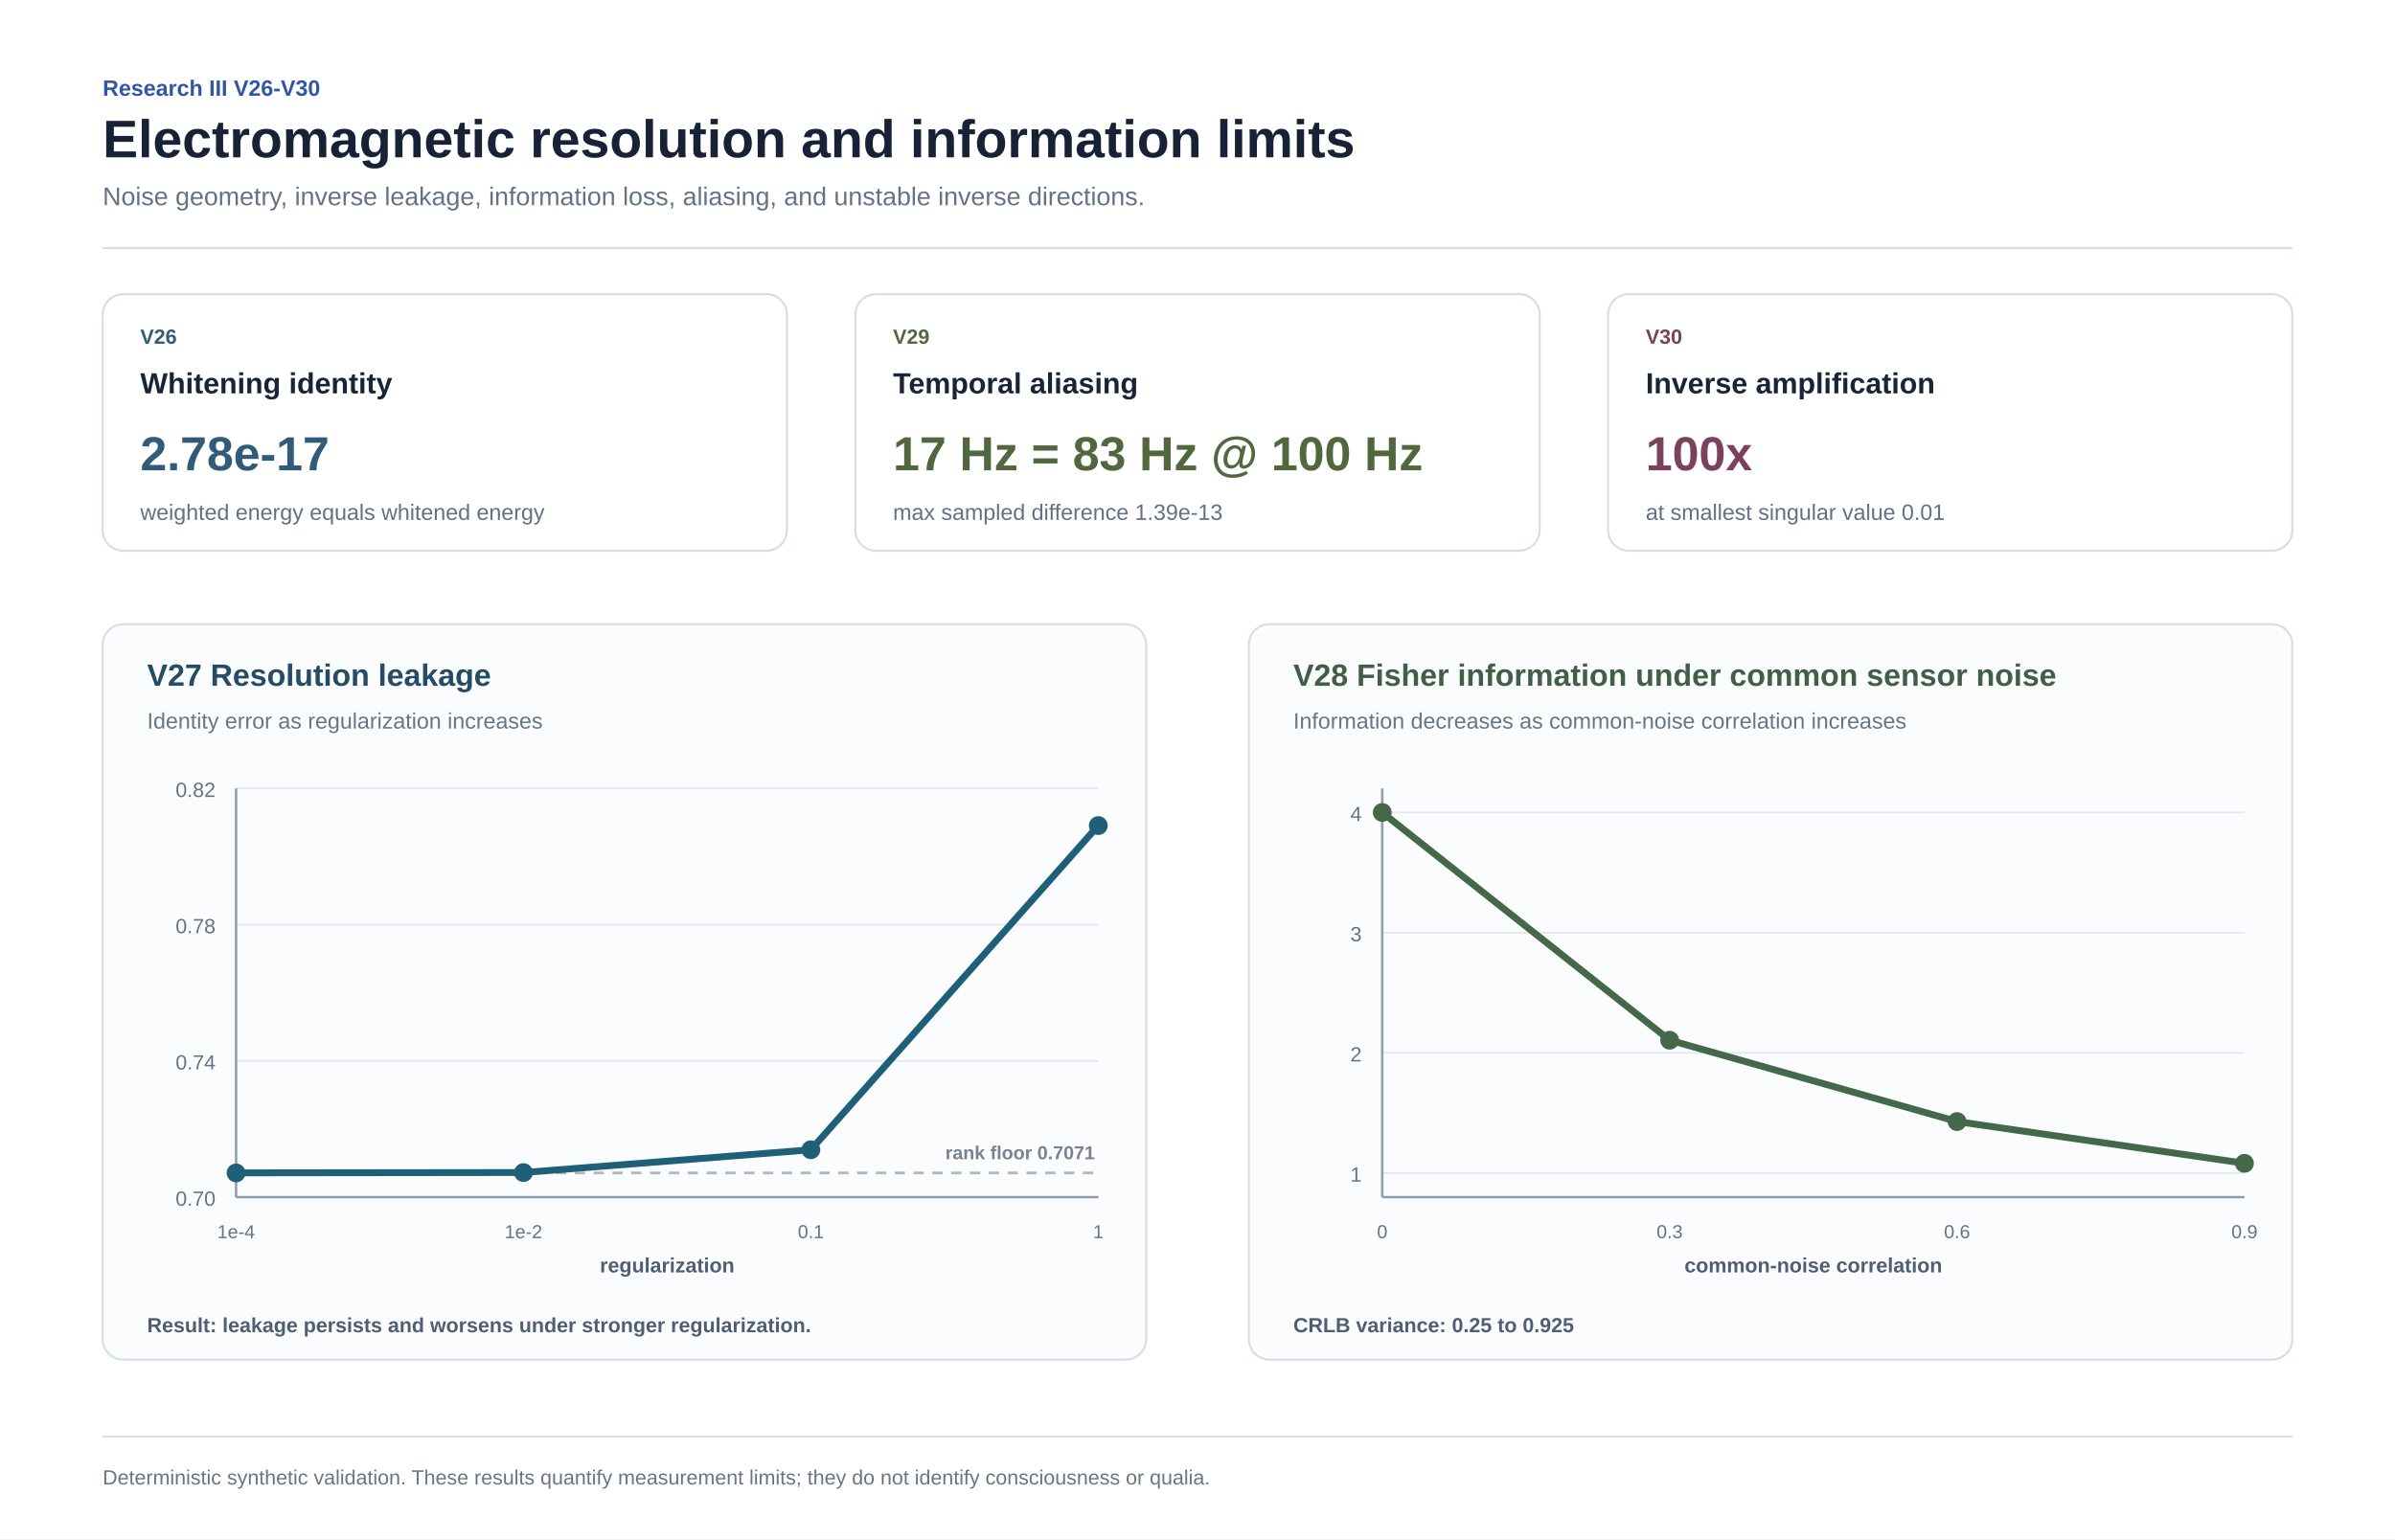
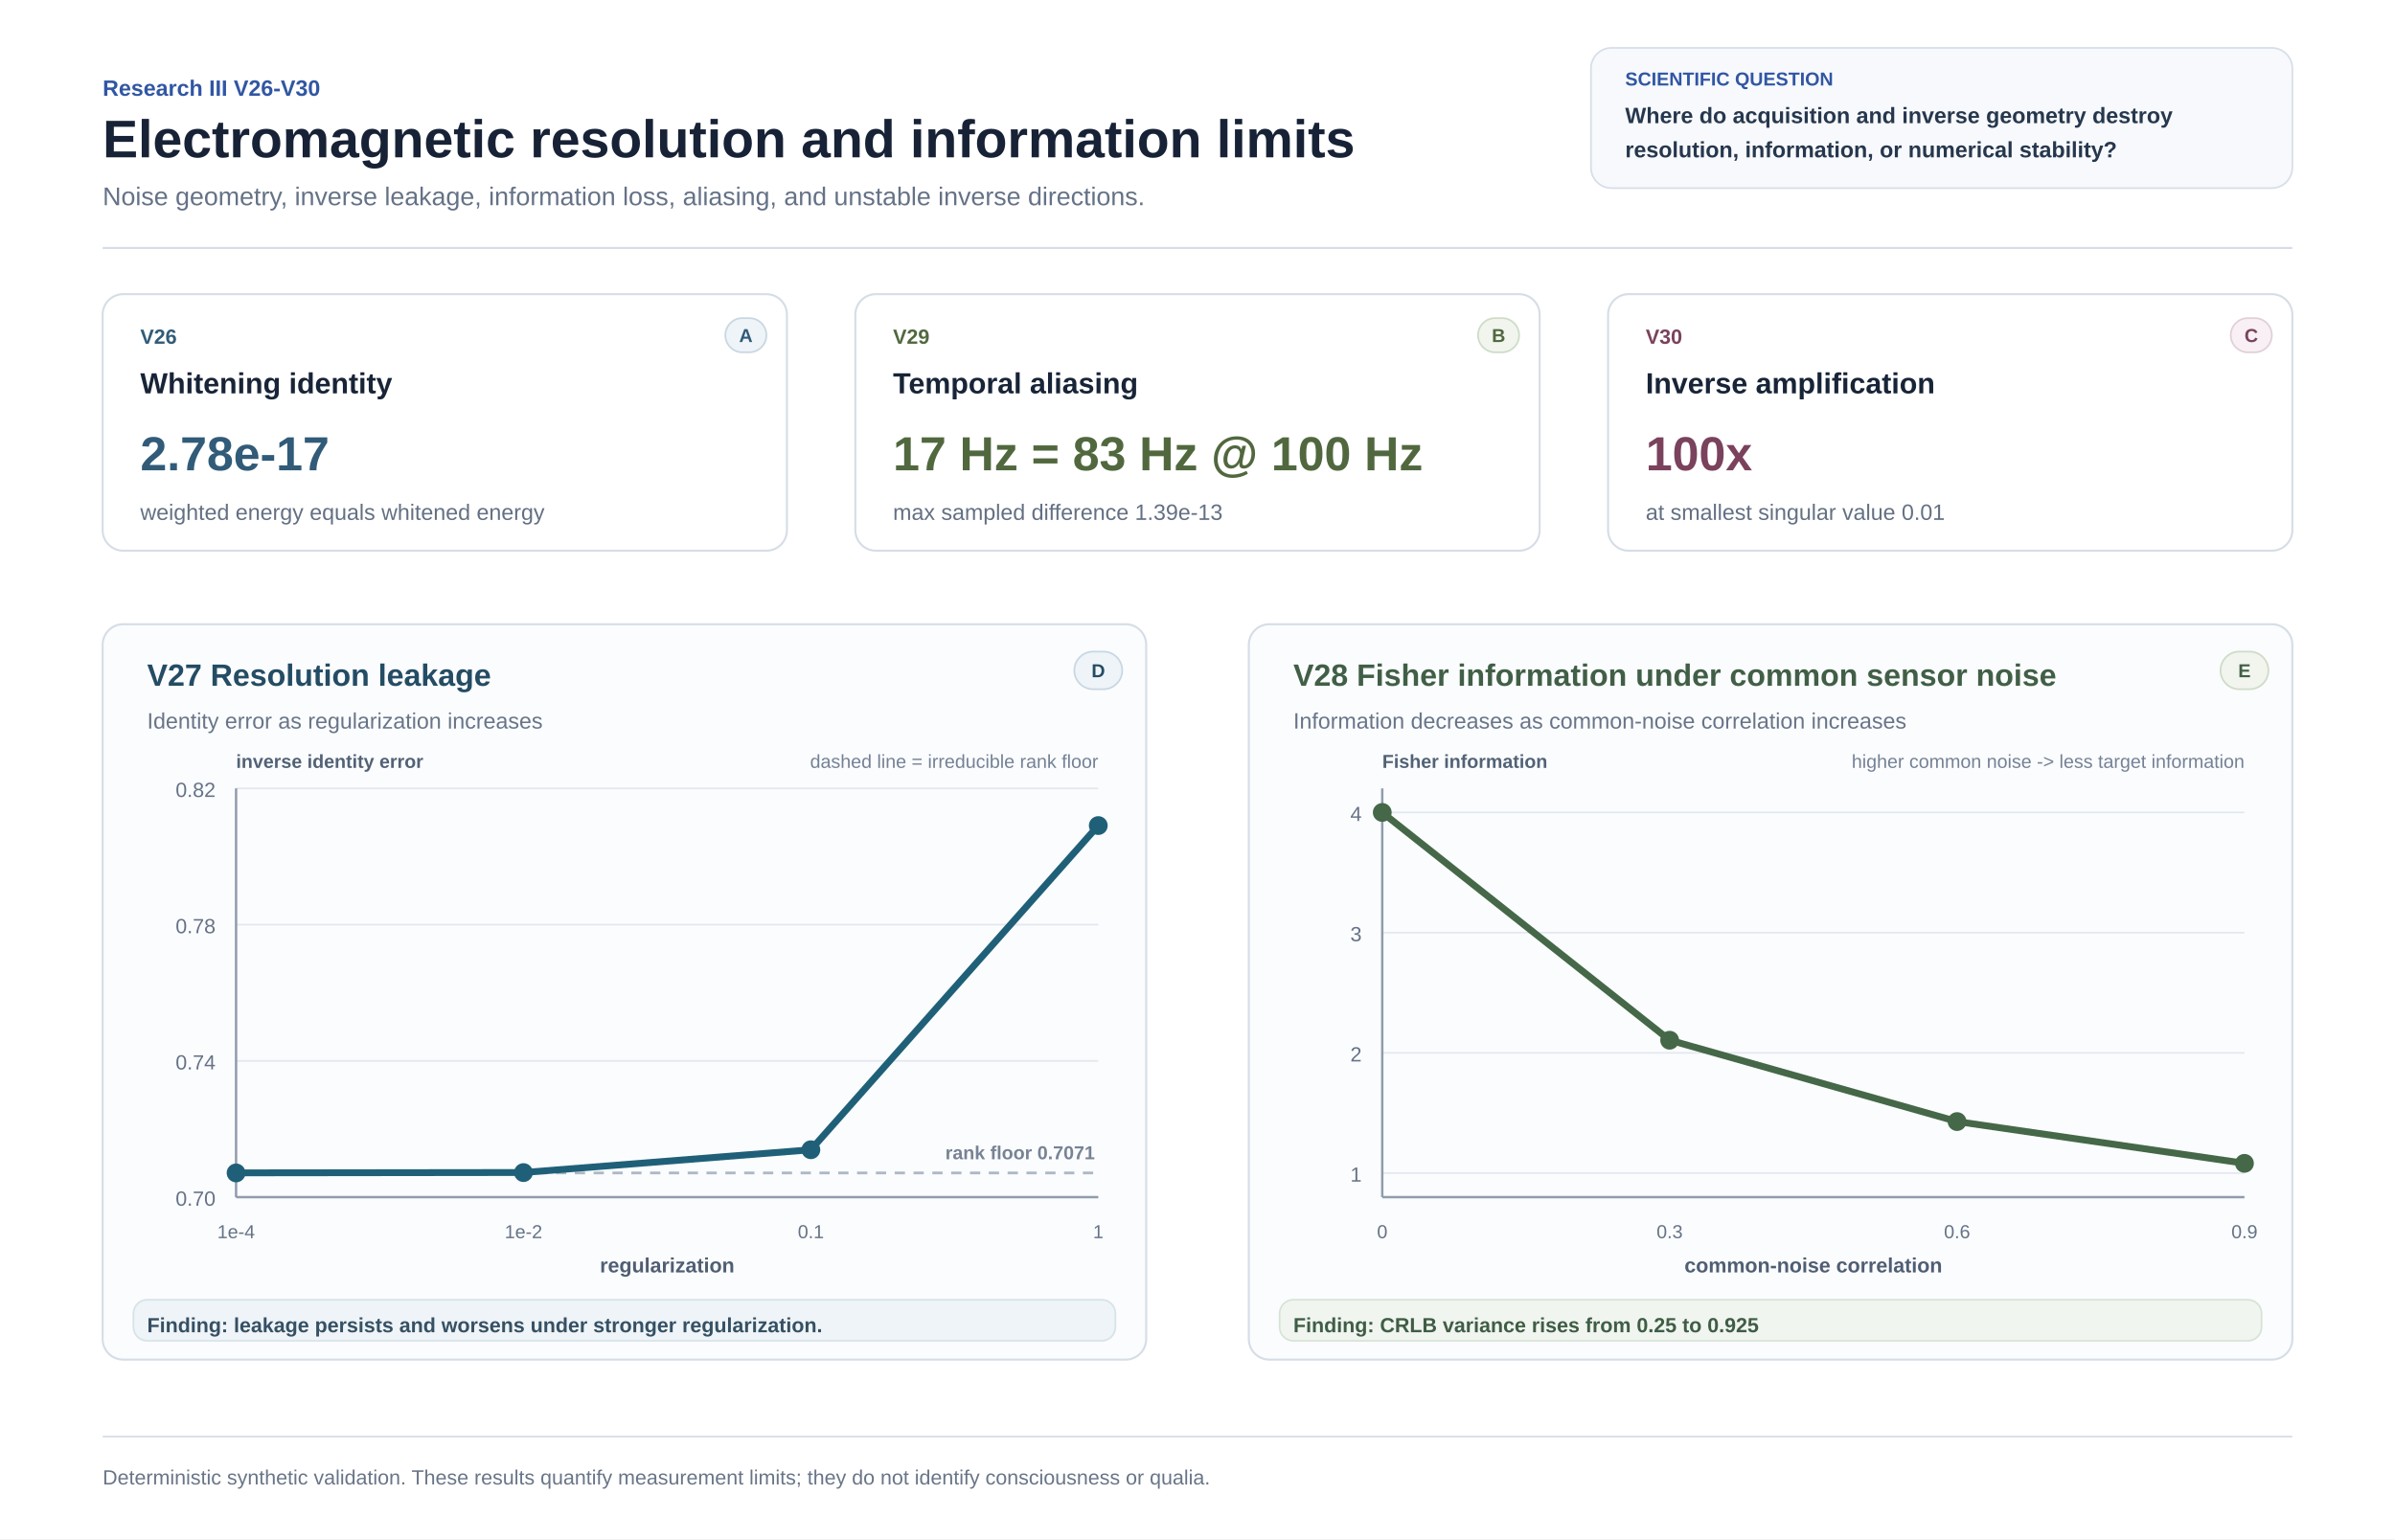
<svg xmlns="http://www.w3.org/2000/svg" width="1400" height="900" viewBox="0 0 1400 900">
  <rect x="0" y="0" width="1400" height="900" rx="0" fill="#ffffff" stroke="none" stroke-width="0" />
  <text x="60" y="56" text-anchor="start" font-family="Arial, Helvetica, sans-serif" font-size="13" font-weight="700" fill="#3156a3">Research III V26-V30</text>
  <text x="60" y="92" text-anchor="start" font-family="Arial, Helvetica, sans-serif" font-size="31" font-weight="700" fill="#172236">Electromagnetic resolution and information limits</text>
  <text x="60" y="120" text-anchor="start" font-family="Arial, Helvetica, sans-serif" font-size="15" font-weight="400" fill="#657286">Noise geometry, inverse leakage, information loss, aliasing, and unstable inverse directions.</text>
+   <rect x="930" y="28" width="410" height="82" rx="12" fill="#f7f9fc" stroke="#d7dee8" stroke-width="1" />
+   <text x="950" y="50" text-anchor="start" font-family="Arial, Helvetica, sans-serif" font-size="11" font-weight="700" fill="#3156a3">SCIENTIFIC QUESTION</text>
+   <text x="950" y="72" text-anchor="start" font-family="Arial, Helvetica, sans-serif" font-size="13" font-weight="700" fill="#26374d">Where do acquisition and inverse geometry destroy</text>
+   <text x="950" y="92" text-anchor="start" font-family="Arial, Helvetica, sans-serif" font-size="13" font-weight="700" fill="#26374d">resolution, information, or numerical stability?</text>
  <line x1="60" y1="145" x2="1340" y2="145" stroke="#d6dde7" stroke-width="1.2" />
  <rect x="60" y="172" width="400" height="150" rx="12" fill="#ffffff" stroke="#d6dde7" stroke-width="1.2" />
  <text x="82" y="201" text-anchor="start" font-family="Arial, Helvetica, sans-serif" font-size="12" font-weight="700" fill="#315b78">V26</text>
  <text x="82" y="230" text-anchor="start" font-family="Arial, Helvetica, sans-serif" font-size="17" font-weight="700" fill="#182437">Whitening identity</text>
  <text x="82" y="275" text-anchor="start" font-family="Arial, Helvetica, sans-serif" font-size="28" font-weight="700" fill="#315b78">2.78e-17</text>
  <text x="82" y="304" text-anchor="start" font-family="Arial, Helvetica, sans-serif" font-size="13" font-weight="400" fill="#637083">weighted energy equals whitened energy</text>
  <rect x="500" y="172" width="400" height="150" rx="12" fill="#ffffff" stroke="#d6dde7" stroke-width="1.2" />
  <text x="522" y="201" text-anchor="start" font-family="Arial, Helvetica, sans-serif" font-size="12" font-weight="700" fill="#51683f">V29</text>
  <text x="522" y="230" text-anchor="start" font-family="Arial, Helvetica, sans-serif" font-size="17" font-weight="700" fill="#182437">Temporal aliasing</text>
  <text x="522" y="275" text-anchor="start" font-family="Arial, Helvetica, sans-serif" font-size="28" font-weight="700" fill="#51683f">17 Hz = 83 Hz @ 100 Hz</text>
  <text x="522" y="304" text-anchor="start" font-family="Arial, Helvetica, sans-serif" font-size="13" font-weight="400" fill="#637083">max sampled difference 1.39e-13</text>
  <rect x="940" y="172" width="400" height="150" rx="12" fill="#ffffff" stroke="#d6dde7" stroke-width="1.2" />
  <text x="962" y="201" text-anchor="start" font-family="Arial, Helvetica, sans-serif" font-size="12" font-weight="700" fill="#7a425c">V30</text>
  <text x="962" y="230" text-anchor="start" font-family="Arial, Helvetica, sans-serif" font-size="17" font-weight="700" fill="#182437">Inverse amplification</text>
  <text x="962" y="275" text-anchor="start" font-family="Arial, Helvetica, sans-serif" font-size="28" font-weight="700" fill="#7a425c">100x</text>
  <text x="962" y="304" text-anchor="start" font-family="Arial, Helvetica, sans-serif" font-size="13" font-weight="400" fill="#637083">at smallest singular value 0.01</text>
+   <rect x="424" y="186" width="24" height="20" rx="10" fill="#eef4f8" stroke="#c8d7e2" />
+   <text x="436" y="200" text-anchor="middle" font-family="Arial, Helvetica, sans-serif" font-size="11" font-weight="700" fill="#315b78">A</text>
+   <rect x="864" y="186" width="24" height="20" rx="10" fill="#f1f5ee" stroke="#cfdbc7" />
+   <text x="876" y="200" text-anchor="middle" font-family="Arial, Helvetica, sans-serif" font-size="11" font-weight="700" fill="#51683f">B</text>
+   <rect x="1304" y="186" width="24" height="20" rx="10" fill="#f8f0f4" stroke="#e1cfd8" />
+   <text x="1316" y="200" text-anchor="middle" font-family="Arial, Helvetica, sans-serif" font-size="11" font-weight="700" fill="#7a425c">C</text>
  <rect x="60" y="365" width="610" height="430" rx="12" fill="#fbfcfe" stroke="#d6dde7" stroke-width="1.2" />
  <text x="86" y="401" text-anchor="start" font-family="Arial, Helvetica, sans-serif" font-size="18" font-weight="700" fill="#244c64">V27  Resolution leakage</text>
  <text x="86" y="426" text-anchor="start" font-family="Arial, Helvetica, sans-serif" font-size="13" font-weight="400" fill="#687588">Identity error as regularization increases</text>
+   <rect x="628" y="381" width="28" height="22" rx="11" fill="#eef4f8" stroke="#c8d7e2" />
+   <text x="642" y="396" text-anchor="middle" font-family="Arial, Helvetica, sans-serif" font-size="11" font-weight="700" fill="#244c64">D</text>
+   <text x="138" y="449" text-anchor="start" font-family="Arial, Helvetica, sans-serif" font-size="11" font-weight="700" fill="#526276">inverse identity error</text>
+   <text x="642" y="449" text-anchor="end" font-family="Arial, Helvetica, sans-serif" font-size="11" font-weight="400" fill="#748195">dashed line = irreducible rank floor</text>
  <line x1="138" y1="700" x2="642" y2="700" stroke="#e3e8ef" stroke-width="1" />
  <text x="126" y="705" text-anchor="end" font-family="Arial, Helvetica, sans-serif" font-size="12" font-weight="400" fill="#657286">0.70</text>
  <line x1="138" y1="620.333" x2="642" y2="620.333" stroke="#e3e8ef" stroke-width="1" />
  <text x="126" y="625.333" text-anchor="end" font-family="Arial, Helvetica, sans-serif" font-size="12" font-weight="400" fill="#657286">0.74</text>
  <line x1="138" y1="540.667" x2="642" y2="540.667" stroke="#e3e8ef" stroke-width="1" />
  <text x="126" y="545.667" text-anchor="end" font-family="Arial, Helvetica, sans-serif" font-size="12" font-weight="400" fill="#657286">0.78</text>
  <line x1="138" y1="461" x2="642" y2="461" stroke="#e3e8ef" stroke-width="1" />
  <text x="126" y="466" text-anchor="end" font-family="Arial, Helvetica, sans-serif" font-size="12" font-weight="400" fill="#657286">0.82</text>
  <line x1="138" y1="461" x2="138" y2="700" stroke="#8f9cad" stroke-width="1.4" />
  <line x1="138" y1="700" x2="642" y2="700" stroke="#8f9cad" stroke-width="1.4" />
  <line x1="138" y1="685.846" x2="642" y2="685.846" stroke="#aeb8c5" stroke-width="1.6" stroke-dasharray="6 5" />
  <text x="640" y="677.846" text-anchor="end" font-family="Arial, Helvetica, sans-serif" font-size="11" font-weight="600" fill="#778394">rank floor 0.7071</text>
  <polyline points="138.0,685.8 306.0,685.6 474.0,672.3 642.0,482.7" fill="none" stroke="#1f6078" stroke-width="4" stroke-linecap="round" stroke-linejoin="round" />
  <circle cx="138" cy="685.846" r="5.5" fill="#1f6078" />
  <circle cx="306" cy="685.647" r="5.5" fill="#1f6078" />
  <circle cx="474" cy="672.285" r="5.5" fill="#1f6078" />
  <circle cx="642" cy="482.731" r="5.5" fill="#1f6078" />
  <text x="138" y="724" text-anchor="middle" font-family="Arial, Helvetica, sans-serif" font-size="11" font-weight="400" fill="#657286">1e-4</text>
  <text x="306" y="724" text-anchor="middle" font-family="Arial, Helvetica, sans-serif" font-size="11" font-weight="400" fill="#657286">1e-2</text>
  <text x="474" y="724" text-anchor="middle" font-family="Arial, Helvetica, sans-serif" font-size="11" font-weight="400" fill="#657286">0.1</text>
  <text x="642" y="724" text-anchor="middle" font-family="Arial, Helvetica, sans-serif" font-size="11" font-weight="400" fill="#657286">1</text>
  <text x="390" y="744" text-anchor="middle" font-family="Arial, Helvetica, sans-serif" font-size="12" font-weight="600" fill="#4f5e72">regularization</text>
-   <text x="86" y="779" text-anchor="start" font-family="Arial, Helvetica, sans-serif" font-size="12" font-weight="600" fill="#4f5e72">Result: leakage persists and worsens under stronger regularization.</text>
+   <rect x="78" y="760" width="574" height="24" rx="8" fill="#eef4f7" stroke="#d7e3e9" stroke-width="1" />
+   <text x="86" y="779" text-anchor="start" font-family="Arial, Helvetica, sans-serif" font-size="12" font-weight="700" fill="#365064">Finding: leakage persists and worsens under stronger regularization.</text>
  <rect x="730" y="365" width="610" height="430" rx="12" fill="#fbfcfe" stroke="#d6dde7" stroke-width="1.2" />
  <text x="756" y="401" text-anchor="start" font-family="Arial, Helvetica, sans-serif" font-size="18" font-weight="700" fill="#415f46">V28  Fisher information under common sensor noise</text>
  <text x="756" y="426" text-anchor="start" font-family="Arial, Helvetica, sans-serif" font-size="13" font-weight="400" fill="#687588">Information decreases as common-noise correlation increases</text>
+   <rect x="1298" y="381" width="28" height="22" rx="11" fill="#f1f5ee" stroke="#cfdbc7" />
+   <text x="1312" y="396" text-anchor="middle" font-family="Arial, Helvetica, sans-serif" font-size="11" font-weight="700" fill="#415f46">E</text>
+   <text x="808" y="449" text-anchor="start" font-family="Arial, Helvetica, sans-serif" font-size="11" font-weight="700" fill="#526276">Fisher information</text>
+   <text x="1312" y="449" text-anchor="end" font-family="Arial, Helvetica, sans-serif" font-size="11" font-weight="400" fill="#748195">higher common noise -&gt; less target information</text>
  <line x1="808" y1="685.941" x2="1312" y2="685.941" stroke="#e3e8ef" stroke-width="1" />
  <text x="796" y="690.941" text-anchor="end" font-family="Arial, Helvetica, sans-serif" font-size="12" font-weight="400" fill="#657286">1</text>
  <line x1="808" y1="615.647" x2="1312" y2="615.647" stroke="#e3e8ef" stroke-width="1" />
  <text x="796" y="620.647" text-anchor="end" font-family="Arial, Helvetica, sans-serif" font-size="12" font-weight="400" fill="#657286">2</text>
  <line x1="808" y1="545.353" x2="1312" y2="545.353" stroke="#e3e8ef" stroke-width="1" />
  <text x="796" y="550.353" text-anchor="end" font-family="Arial, Helvetica, sans-serif" font-size="12" font-weight="400" fill="#657286">3</text>
  <line x1="808" y1="475.059" x2="1312" y2="475.059" stroke="#e3e8ef" stroke-width="1" />
  <text x="796" y="480.059" text-anchor="end" font-family="Arial, Helvetica, sans-serif" font-size="12" font-weight="400" fill="#657286">4</text>
  <line x1="808" y1="461" x2="808" y2="700" stroke="#8f9cad" stroke-width="1.4" />
  <line x1="808" y1="700" x2="1312" y2="700" stroke="#8f9cad" stroke-width="1.4" />
  <polyline points="808.0,475.1 976.0,608.2 1144.0,655.8 1312.0,680.2" fill="none" stroke="#456848" stroke-width="4" stroke-linecap="round" stroke-linejoin="round" />
  <circle cx="808" cy="475.059" r="5.5" fill="#456848" />
  <circle cx="976" cy="608.248" r="5.5" fill="#456848" />
  <circle cx="1144" cy="655.815" r="5.5" fill="#456848" />
  <circle cx="1312" cy="680.242" r="5.5" fill="#456848" />
  <text x="808" y="724" text-anchor="middle" font-family="Arial, Helvetica, sans-serif" font-size="11" font-weight="400" fill="#657286">0</text>
  <text x="976" y="724" text-anchor="middle" font-family="Arial, Helvetica, sans-serif" font-size="11" font-weight="400" fill="#657286">0.3</text>
  <text x="1144" y="724" text-anchor="middle" font-family="Arial, Helvetica, sans-serif" font-size="11" font-weight="400" fill="#657286">0.6</text>
  <text x="1312" y="724" text-anchor="middle" font-family="Arial, Helvetica, sans-serif" font-size="11" font-weight="400" fill="#657286">0.9</text>
  <text x="1060" y="744" text-anchor="middle" font-family="Arial, Helvetica, sans-serif" font-size="12" font-weight="600" fill="#4f5e72">common-noise correlation</text>
-   <text x="756" y="779" text-anchor="start" font-family="Arial, Helvetica, sans-serif" font-size="12" font-weight="600" fill="#4f5e72">CRLB variance: 0.25 to 0.925</text>
+   <rect x="748" y="760" width="574" height="24" rx="8" fill="#f0f5ef" stroke="#d7e3d5" stroke-width="1" />
+   <text x="756" y="779" text-anchor="start" font-family="Arial, Helvetica, sans-serif" font-size="12" font-weight="700" fill="#3f5d45">Finding: CRLB variance rises from 0.25 to 0.925</text>
  <line x1="60" y1="840" x2="1340" y2="840" stroke="#d6dde7" stroke-width="1" />
  <text x="60" y="868" text-anchor="start" font-family="Arial, Helvetica, sans-serif" font-size="12" font-weight="400" fill="#697587">Deterministic synthetic validation. These results quantify measurement limits; they do not identify consciousness or qualia.</text>
</svg>
